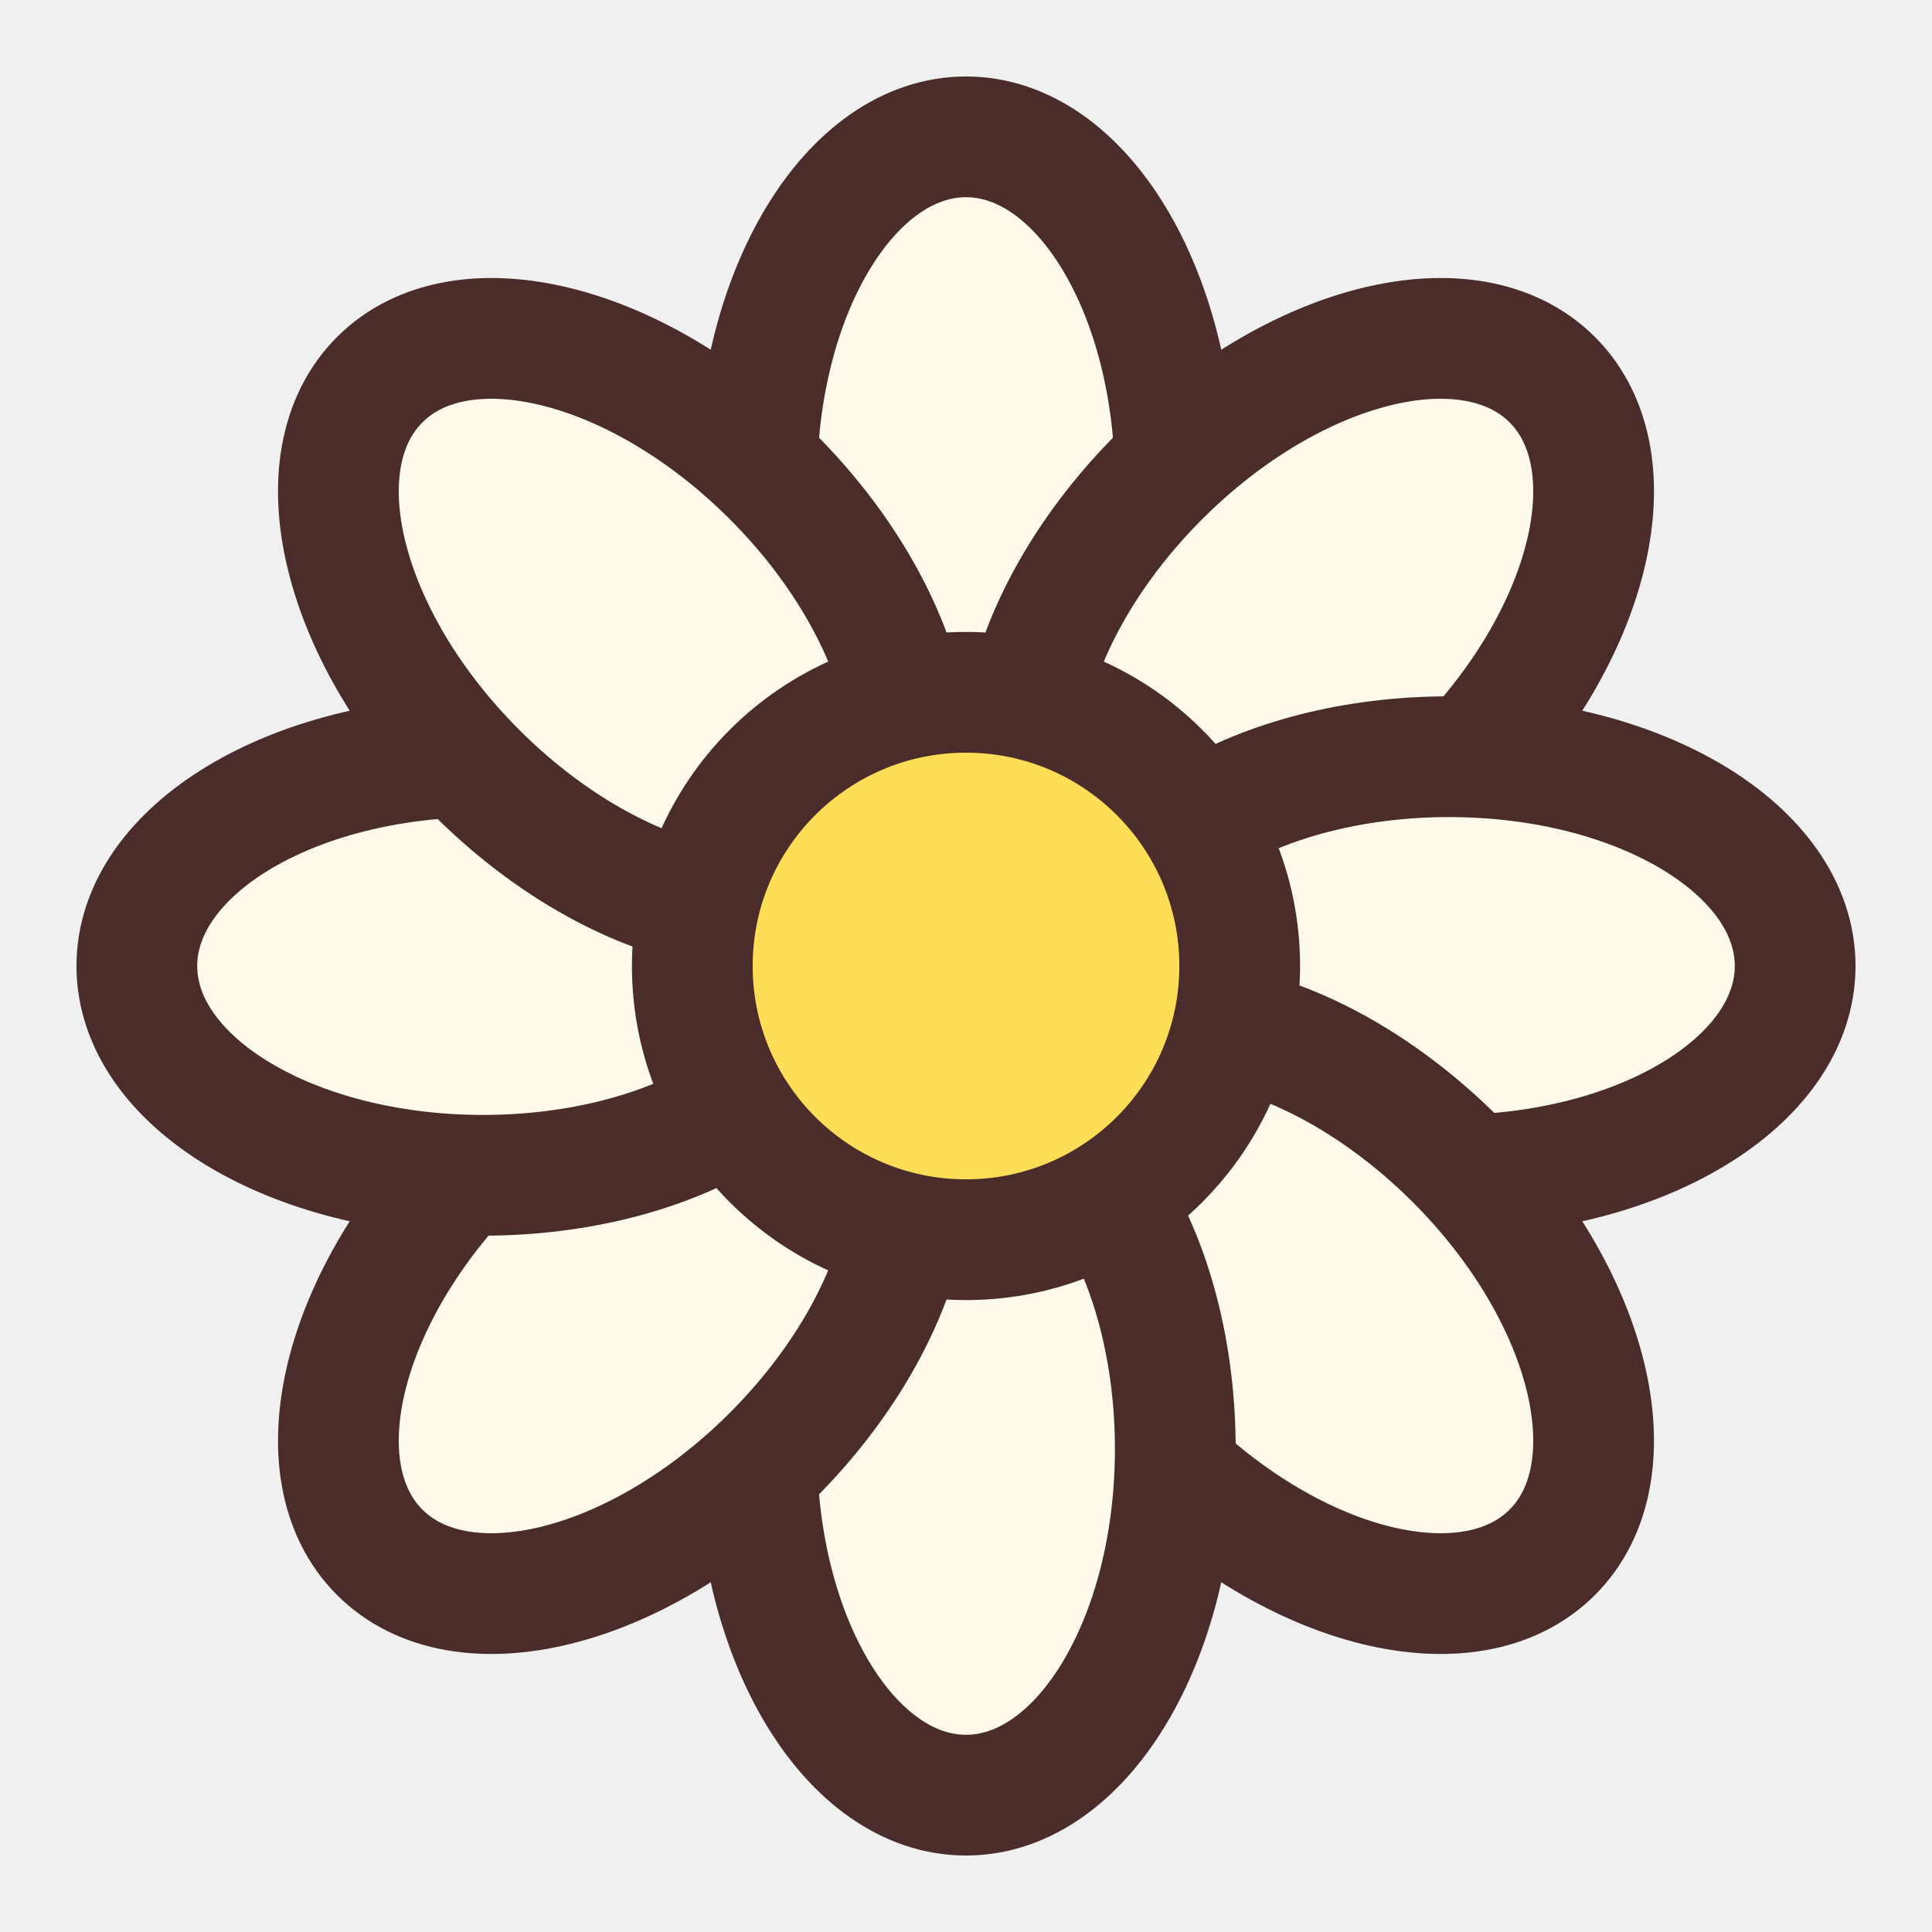
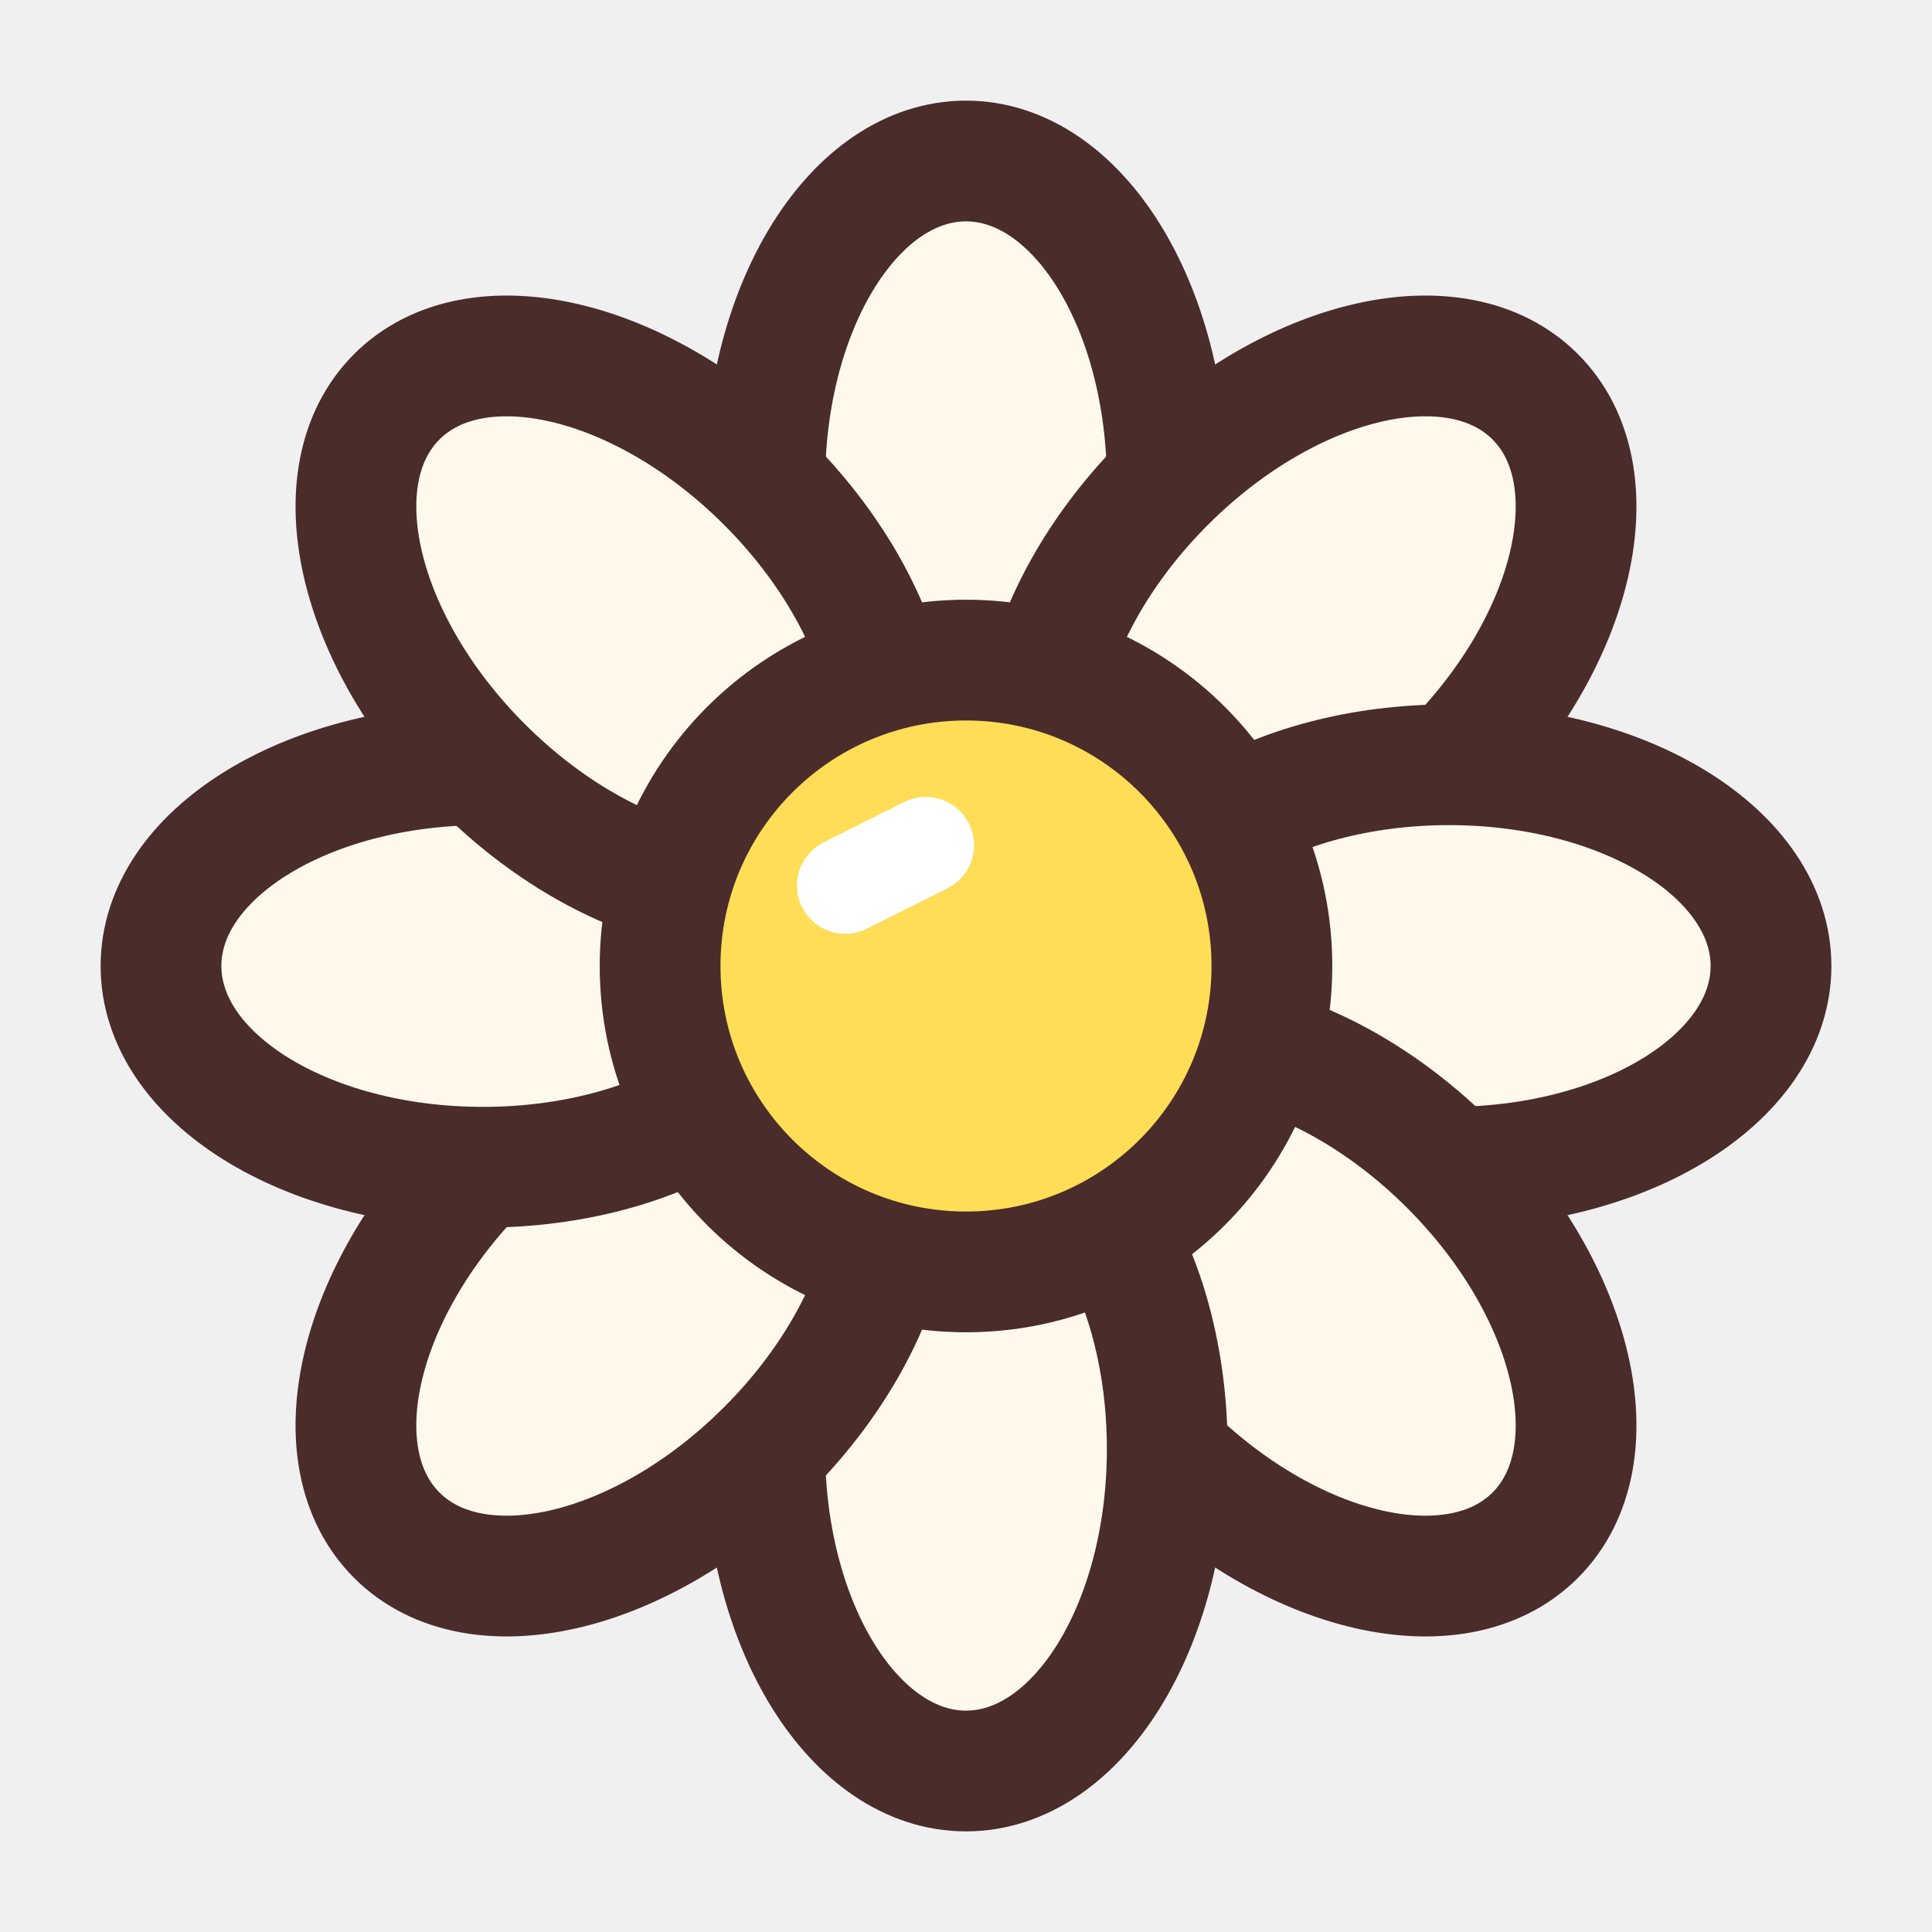
<svg xmlns="http://www.w3.org/2000/svg" viewBox="0 0 24 24">
-   <g fill="#fff9ec" stroke="#4a2c2a" stroke-width="1.5" stroke-linecap="round" stroke-linejoin="round">
-     <ellipse cx="12" cy="6" rx="2.6" ry="4.3" transform="rotate(0 12 12)" />
-     <ellipse cx="12" cy="6" rx="2.6" ry="4.3" transform="rotate(45 12 12)" />
-     <ellipse cx="12" cy="6" rx="2.6" ry="4.3" transform="rotate(90 12 12)" />
-     <ellipse cx="12" cy="6" rx="2.6" ry="4.3" transform="rotate(135 12 12)" />
-     <ellipse cx="12" cy="6" rx="2.6" ry="4.3" transform="rotate(180 12 12)" />
-     <ellipse cx="12" cy="6" rx="2.6" ry="4.3" transform="rotate(225 12 12)" />
-     <ellipse cx="12" cy="6" rx="2.6" ry="4.3" transform="rotate(270 12 12)" />
-     <ellipse cx="12" cy="6" rx="2.6" ry="4.3" transform="rotate(315 12 12)" />
-   </g>
-   <circle cx="12" cy="12" r="3.4" fill="#ffdd57" stroke="#4a2c2a" stroke-width="1.5" stroke-linecap="round" stroke-linejoin="round" />
+   <ellipse cx="12" cy="6" fill="#fff9ec" stroke="#4a2c2a" stroke-width="1.5" rx="2.5" ry="4" />
+   <ellipse cx="12" cy="6" fill="#fff9ec" stroke="#4a2c2a" stroke-width="1.5" rx="2.5" ry="4" transform="rotate(45 12 12)" />
+   <ellipse cx="12" cy="6" fill="#fff9ec" stroke="#4a2c2a" stroke-width="1.5" rx="2.5" ry="4" transform="rotate(90 12 12)" />
+   <ellipse cx="12" cy="6" fill="#fff9ec" stroke="#4a2c2a" stroke-width="1.5" rx="2.5" ry="4" transform="rotate(135 12 12)" />
+   <ellipse cx="12" cy="6" fill="#fff9ec" stroke="#4a2c2a" stroke-width="1.5" rx="2.5" ry="4" transform="rotate(180 12 12)" />
+   <ellipse cx="12" cy="6" fill="#fff9ec" stroke="#4a2c2a" stroke-width="1.5" rx="2.5" ry="4" transform="rotate(225 12 12)" />
+   <ellipse cx="12" cy="6" fill="#fff9ec" stroke="#4a2c2a" stroke-width="1.5" rx="2.5" ry="4" transform="rotate(270 12 12)" />
+   <ellipse cx="12" cy="6" fill="#fff9ec" stroke="#4a2c2a" stroke-width="1.5" rx="2.5" ry="4" transform="rotate(315 12 12)" />
+   <circle cx="12" cy="12" r="3.8" fill="#ffdd57" stroke="#4a2c2a" stroke-width="1.5" />
+   <path fill="none" stroke="#fff" stroke-linecap="round" stroke-linejoin="round" stroke-width="1.2" d="m10.5 11 1-.5" />
</svg>
